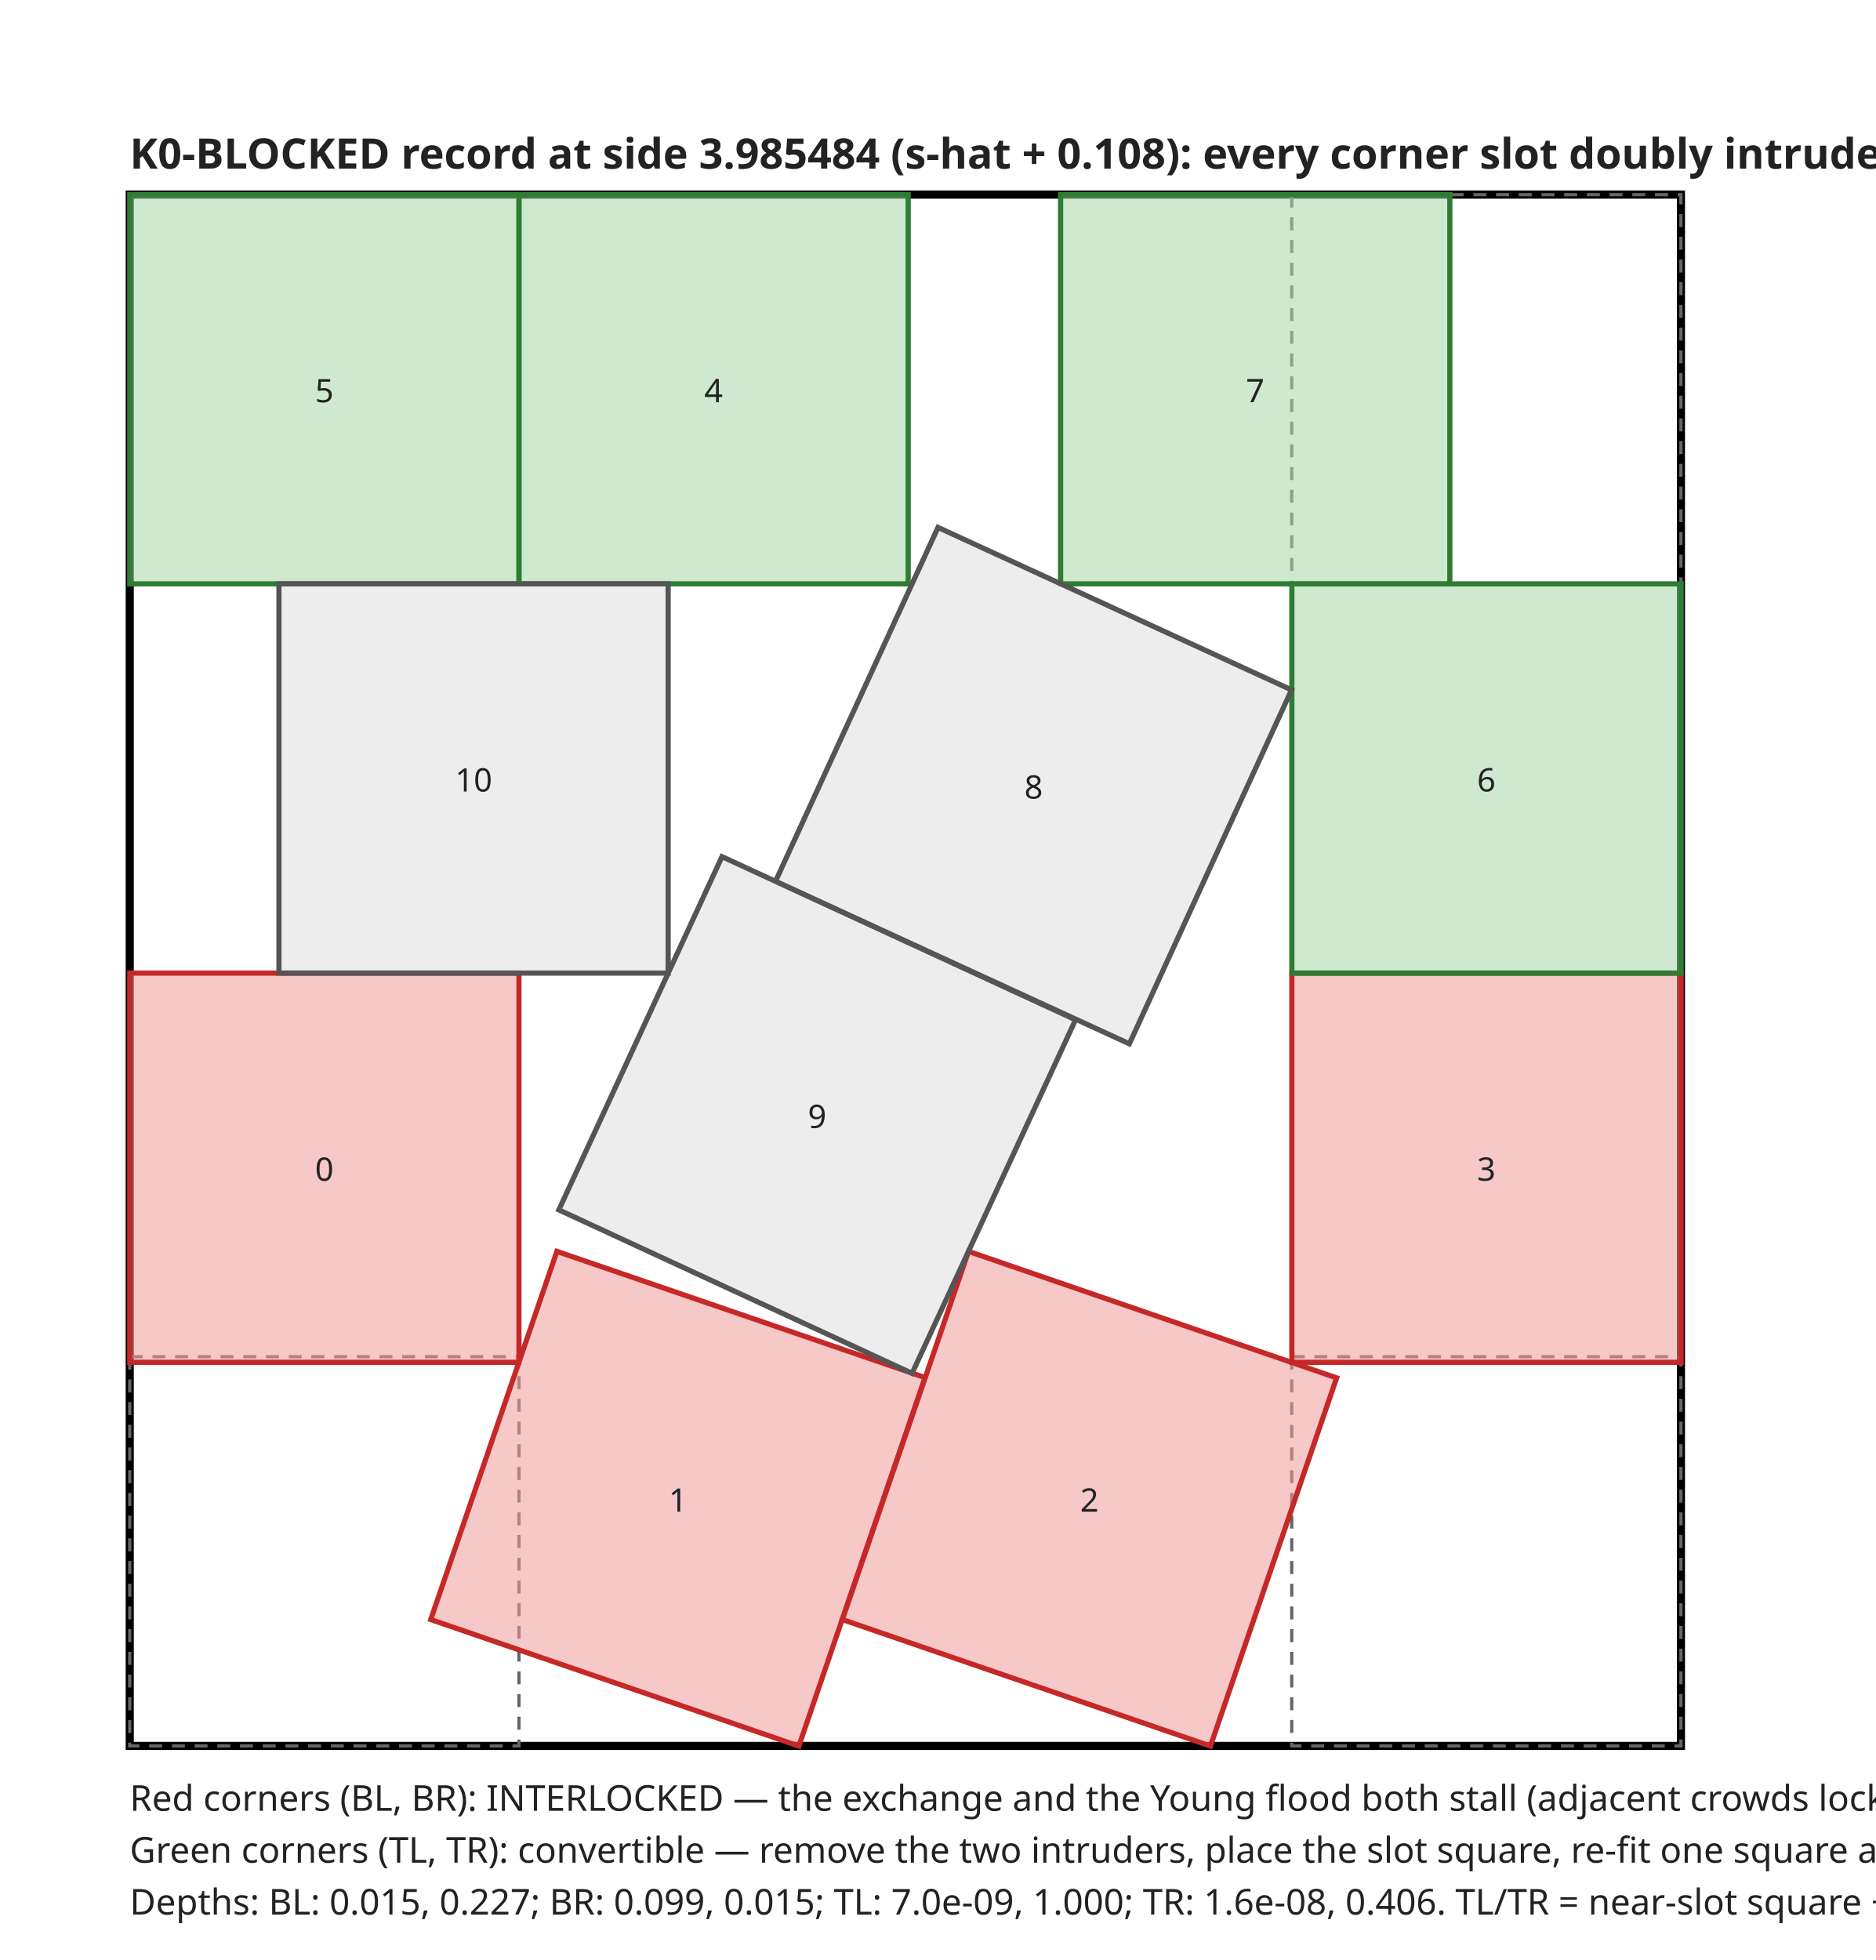
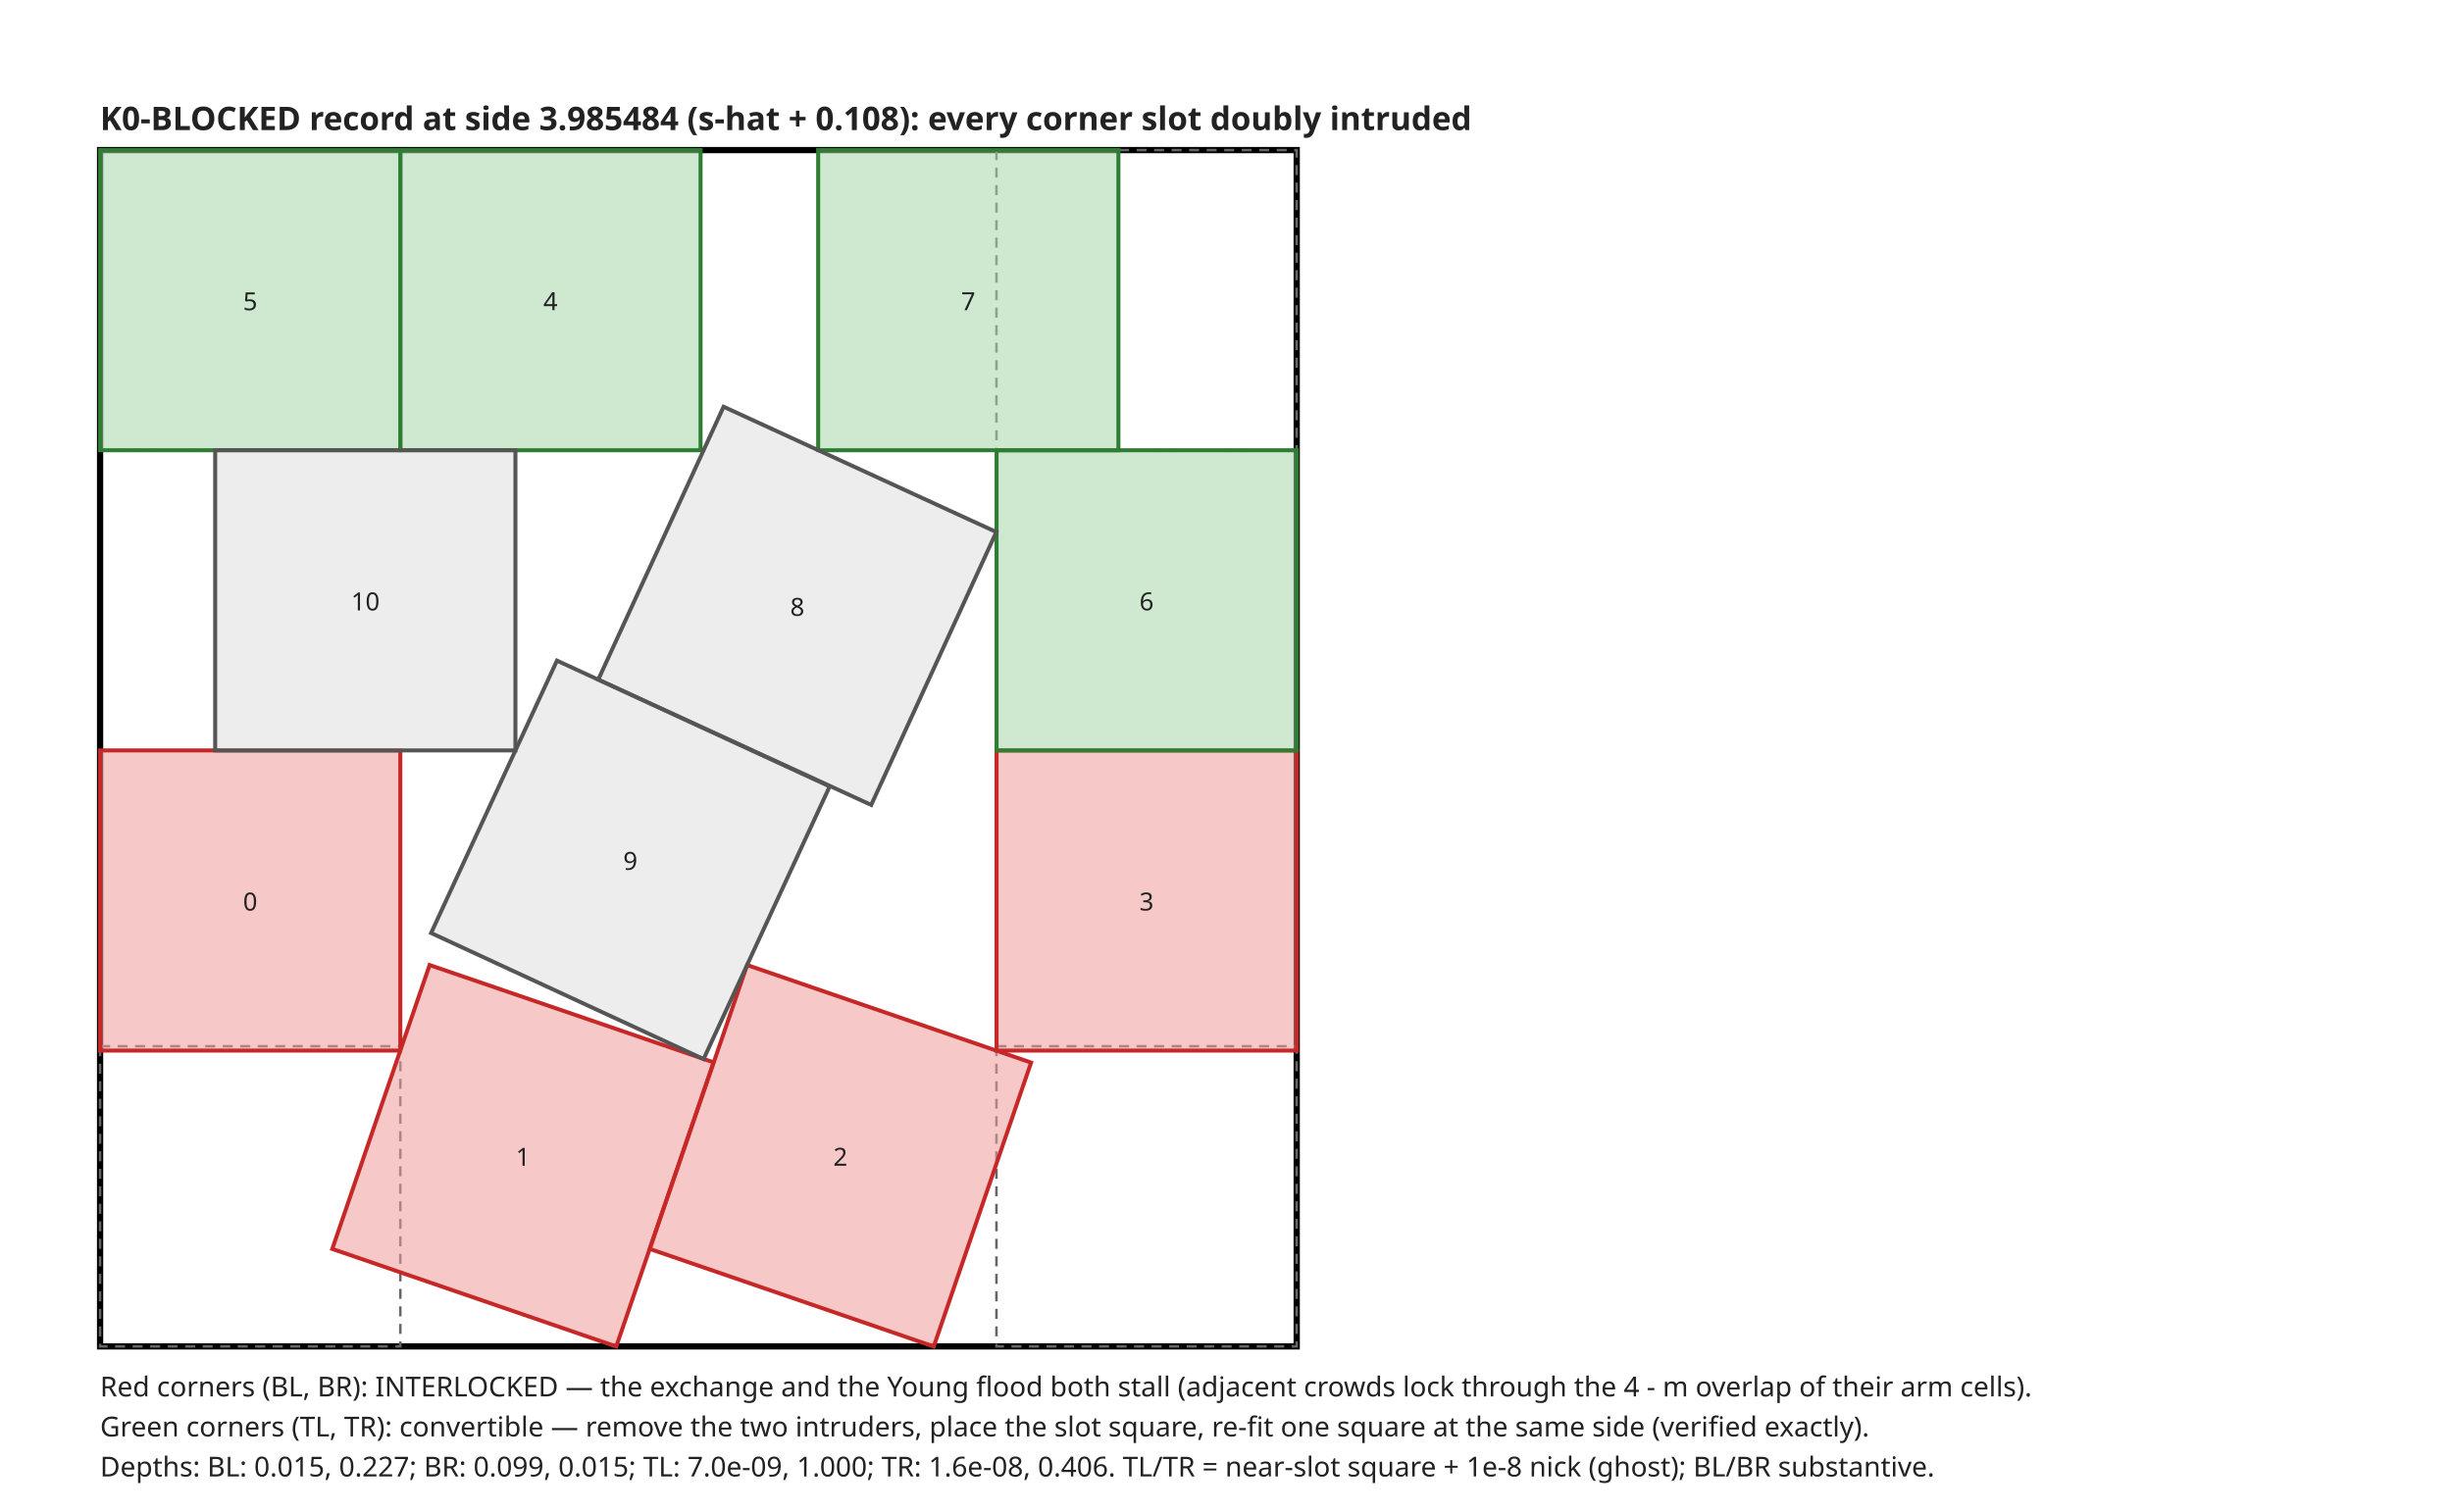
- <svg xmlns="http://www.w3.org/2000/svg" width="578.258" height="604.258" font-family="Segoe UI, sans-serif" style="background:#fff">
+ <svg xmlns="http://www.w3.org/2000/svg" width="980" height="604.258" font-family="Segoe UI, sans-serif" style="background:#fff">
  <rect x="40" y="60" width="478.258" height="478.258" fill="none" stroke="#000" stroke-width="2.5" />
  <rect x="40" y="418.258" width="120" height="120" fill="none" stroke="#666" stroke-width="1" stroke-dasharray="4,3" />
  <rect x="398.258" y="418.258" width="120" height="120" fill="none" stroke="#666" stroke-width="1" stroke-dasharray="4,3" />
  <rect x="40" y="60" width="120" height="120" fill="none" stroke="#666" stroke-width="1" stroke-dasharray="4,3" />
  <rect x="398.258" y="60" width="120" height="120" fill="none" stroke="#666" stroke-width="1" stroke-dasharray="4,3" />
  <text x="40" y="52" font-size="13" fill="#222" text-anchor="start" font-weight="bold">K0-BLOCKED record at side 3.985484 (s-hat + 0.108): every corner slot doubly intruded</text>
  <polygon points="160.0,420.0 160.0,300.0 40.0,300.0 40.0,420.0" fill="#ef9a9a" fill-opacity="0.55" stroke="#c62828" stroke-width="1.6" />
  <text x="100" y="364.025" font-size="10" fill="#222" text-anchor="middle">0</text>
  <polygon points="246.3,538.3 285.2,424.7 171.7,385.8 132.8,499.3" fill="#ef9a9a" fill-opacity="0.55" stroke="#c62828" stroke-width="1.6" />
  <text x="209.022" y="466.033" font-size="10" fill="#222" text-anchor="middle">1</text>
  <polygon points="259.7,499.3 373.2,538.3 412.1,424.8 298.6,385.8" fill="#ef9a9a" fill-opacity="0.55" stroke="#c62828" stroke-width="1.6" />
  <text x="335.885" y="466.036" font-size="10" fill="#222" text-anchor="middle">2</text>
  <polygon points="398.3,300.0 398.3,420.0 518.3,420.0 518.3,300.0" fill="#ef9a9a" fill-opacity="0.55" stroke="#c62828" stroke-width="1.6" />
  <text x="458.258" y="364" font-size="10" fill="#222" text-anchor="middle">3</text>
  <polygon points="160.0,60.0 160.0,180.0 280.0,180.0 280.0,60.0" fill="#a5d6a7" fill-opacity="0.55" stroke="#2e7d32" stroke-width="1.6" />
  <text x="220.006" y="124.006" font-size="10" fill="#222" text-anchor="middle">4</text>
  <polygon points="40.0,180.0 160.0,180.0 160.0,60.0 40.0,60.0" fill="#a5d6a7" fill-opacity="0.55" stroke="#2e7d32" stroke-width="1.6" />
  <text x="100.006" y="124.024" font-size="10" fill="#222" text-anchor="middle">5</text>
  <polygon points="398.3,300.0 518.3,300.0 518.3,180.0 398.3,180.0" fill="#a5d6a7" fill-opacity="0.55" stroke="#2e7d32" stroke-width="1.6" />
  <text x="458.257" y="244" font-size="10" fill="#222" text-anchor="middle">6</text>
  <polygon points="327.0,180.0 447.0,180.0 447.0,60.0 327.0,60.0" fill="#a5d6a7" fill-opacity="0.55" stroke="#2e7d32" stroke-width="1.6" />
  <text x="386.98" y="124" font-size="10" fill="#222" text-anchor="middle">7</text>
  <polygon points="348.2,321.8 398.2,212.7 289.2,162.6 239.1,271.7" fill="#ddd" fill-opacity="0.55" stroke="#555" stroke-width="1.6" />
  <text x="318.671" y="246.202" font-size="10" fill="#222" text-anchor="middle">8</text>
  <polygon points="281.2,423.4 331.6,314.4 222.6,264.1 172.3,373.0" fill="#ddd" fill-opacity="0.55" stroke="#555" stroke-width="1.6" />
  <text x="251.943" y="347.742" font-size="10" fill="#222" text-anchor="middle">9</text>
  <polygon points="206.0,300.0 206.0,180.0 86.0,180.0 86.0,300.0" fill="#ddd" fill-opacity="0.55" stroke="#555" stroke-width="1.6" />
  <text x="146.047" y="244.023" font-size="10" fill="#222" text-anchor="middle">10</text>
  <text x="40" y="558.258" font-size="11" fill="#222" text-anchor="start">Red corners (BL, BR): INTERLOCKED — the exchange and the Young flood both stall (adjacent crowds lock through the 4 - m overlap of their arm cells).</text>
  <text x="40" y="574.258" font-size="11" fill="#222" text-anchor="start">Green corners (TL, TR): convertible — remove the two intruders, place the slot square, re-fit one square at the same side (verified exactly).</text>
  <text x="40" y="590.258" font-size="11" fill="#222" text-anchor="start">Depths: BL: 0.015, 0.227; BR: 0.099, 0.015; TL: 7.0e-09, 1.000; TR: 1.6e-08, 0.406.  TL/TR = near-slot square + 1e-8 nick (ghost); BL/BR substantive.</text>
</svg>
